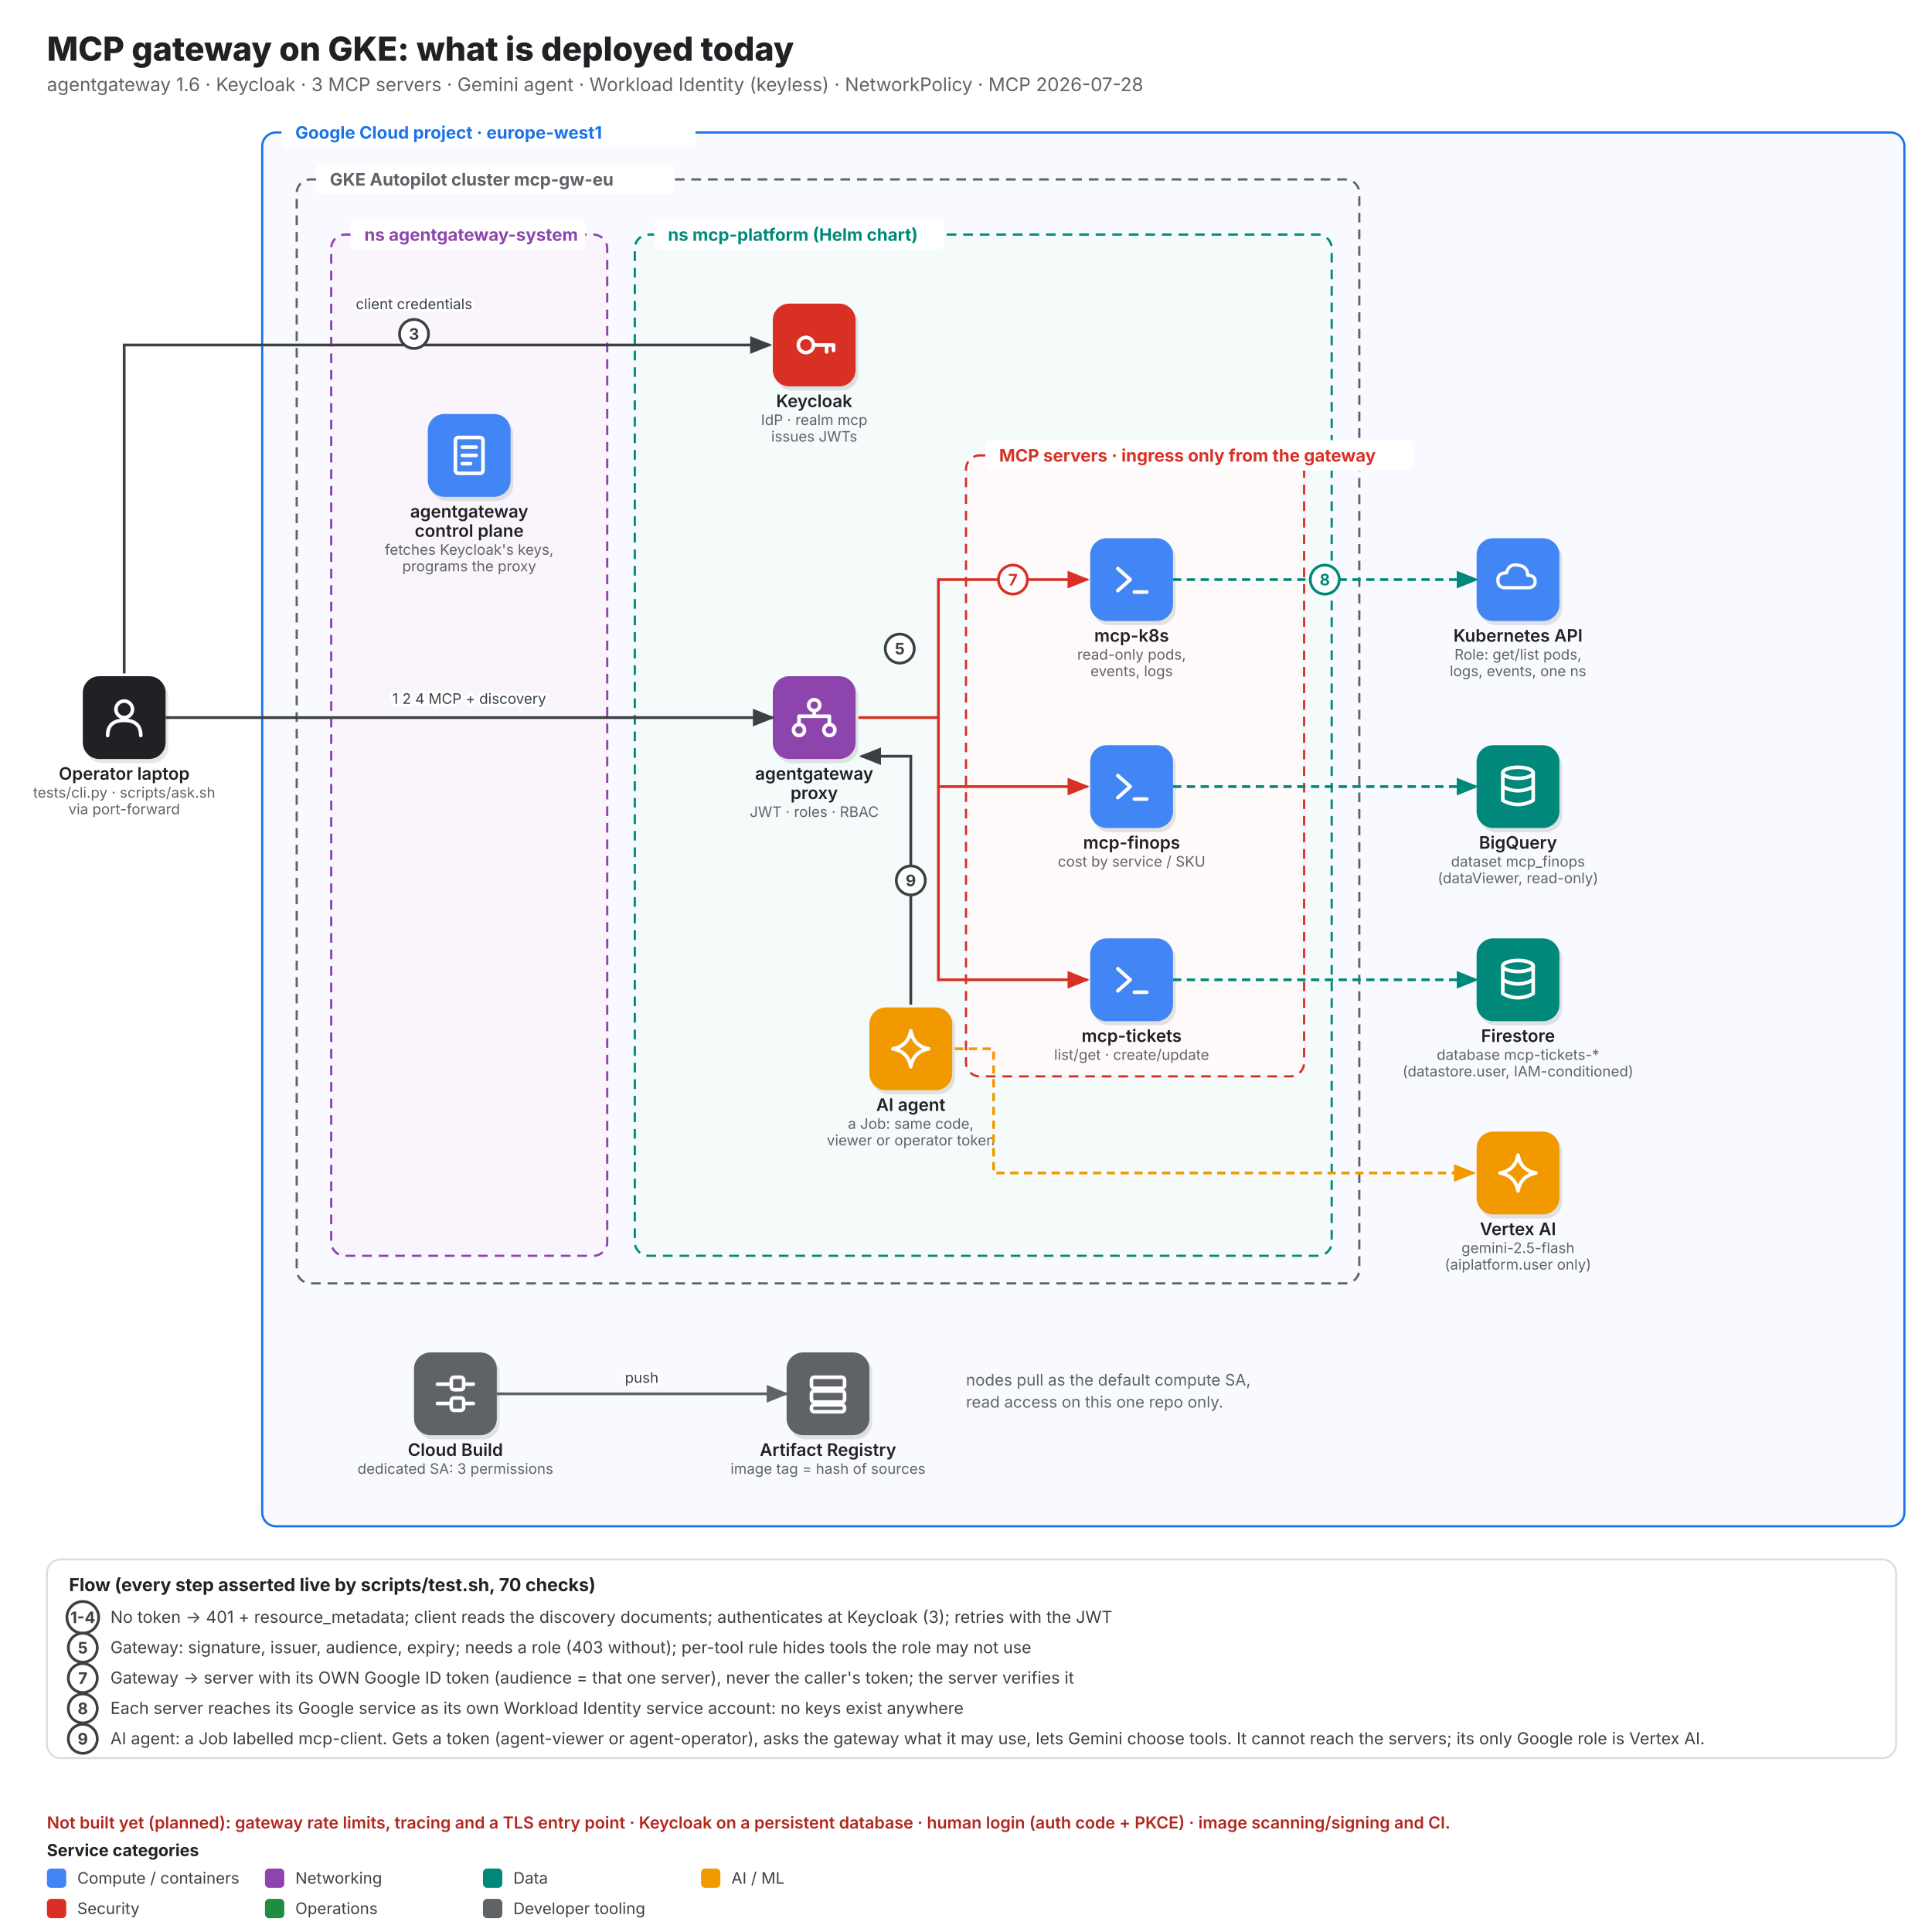
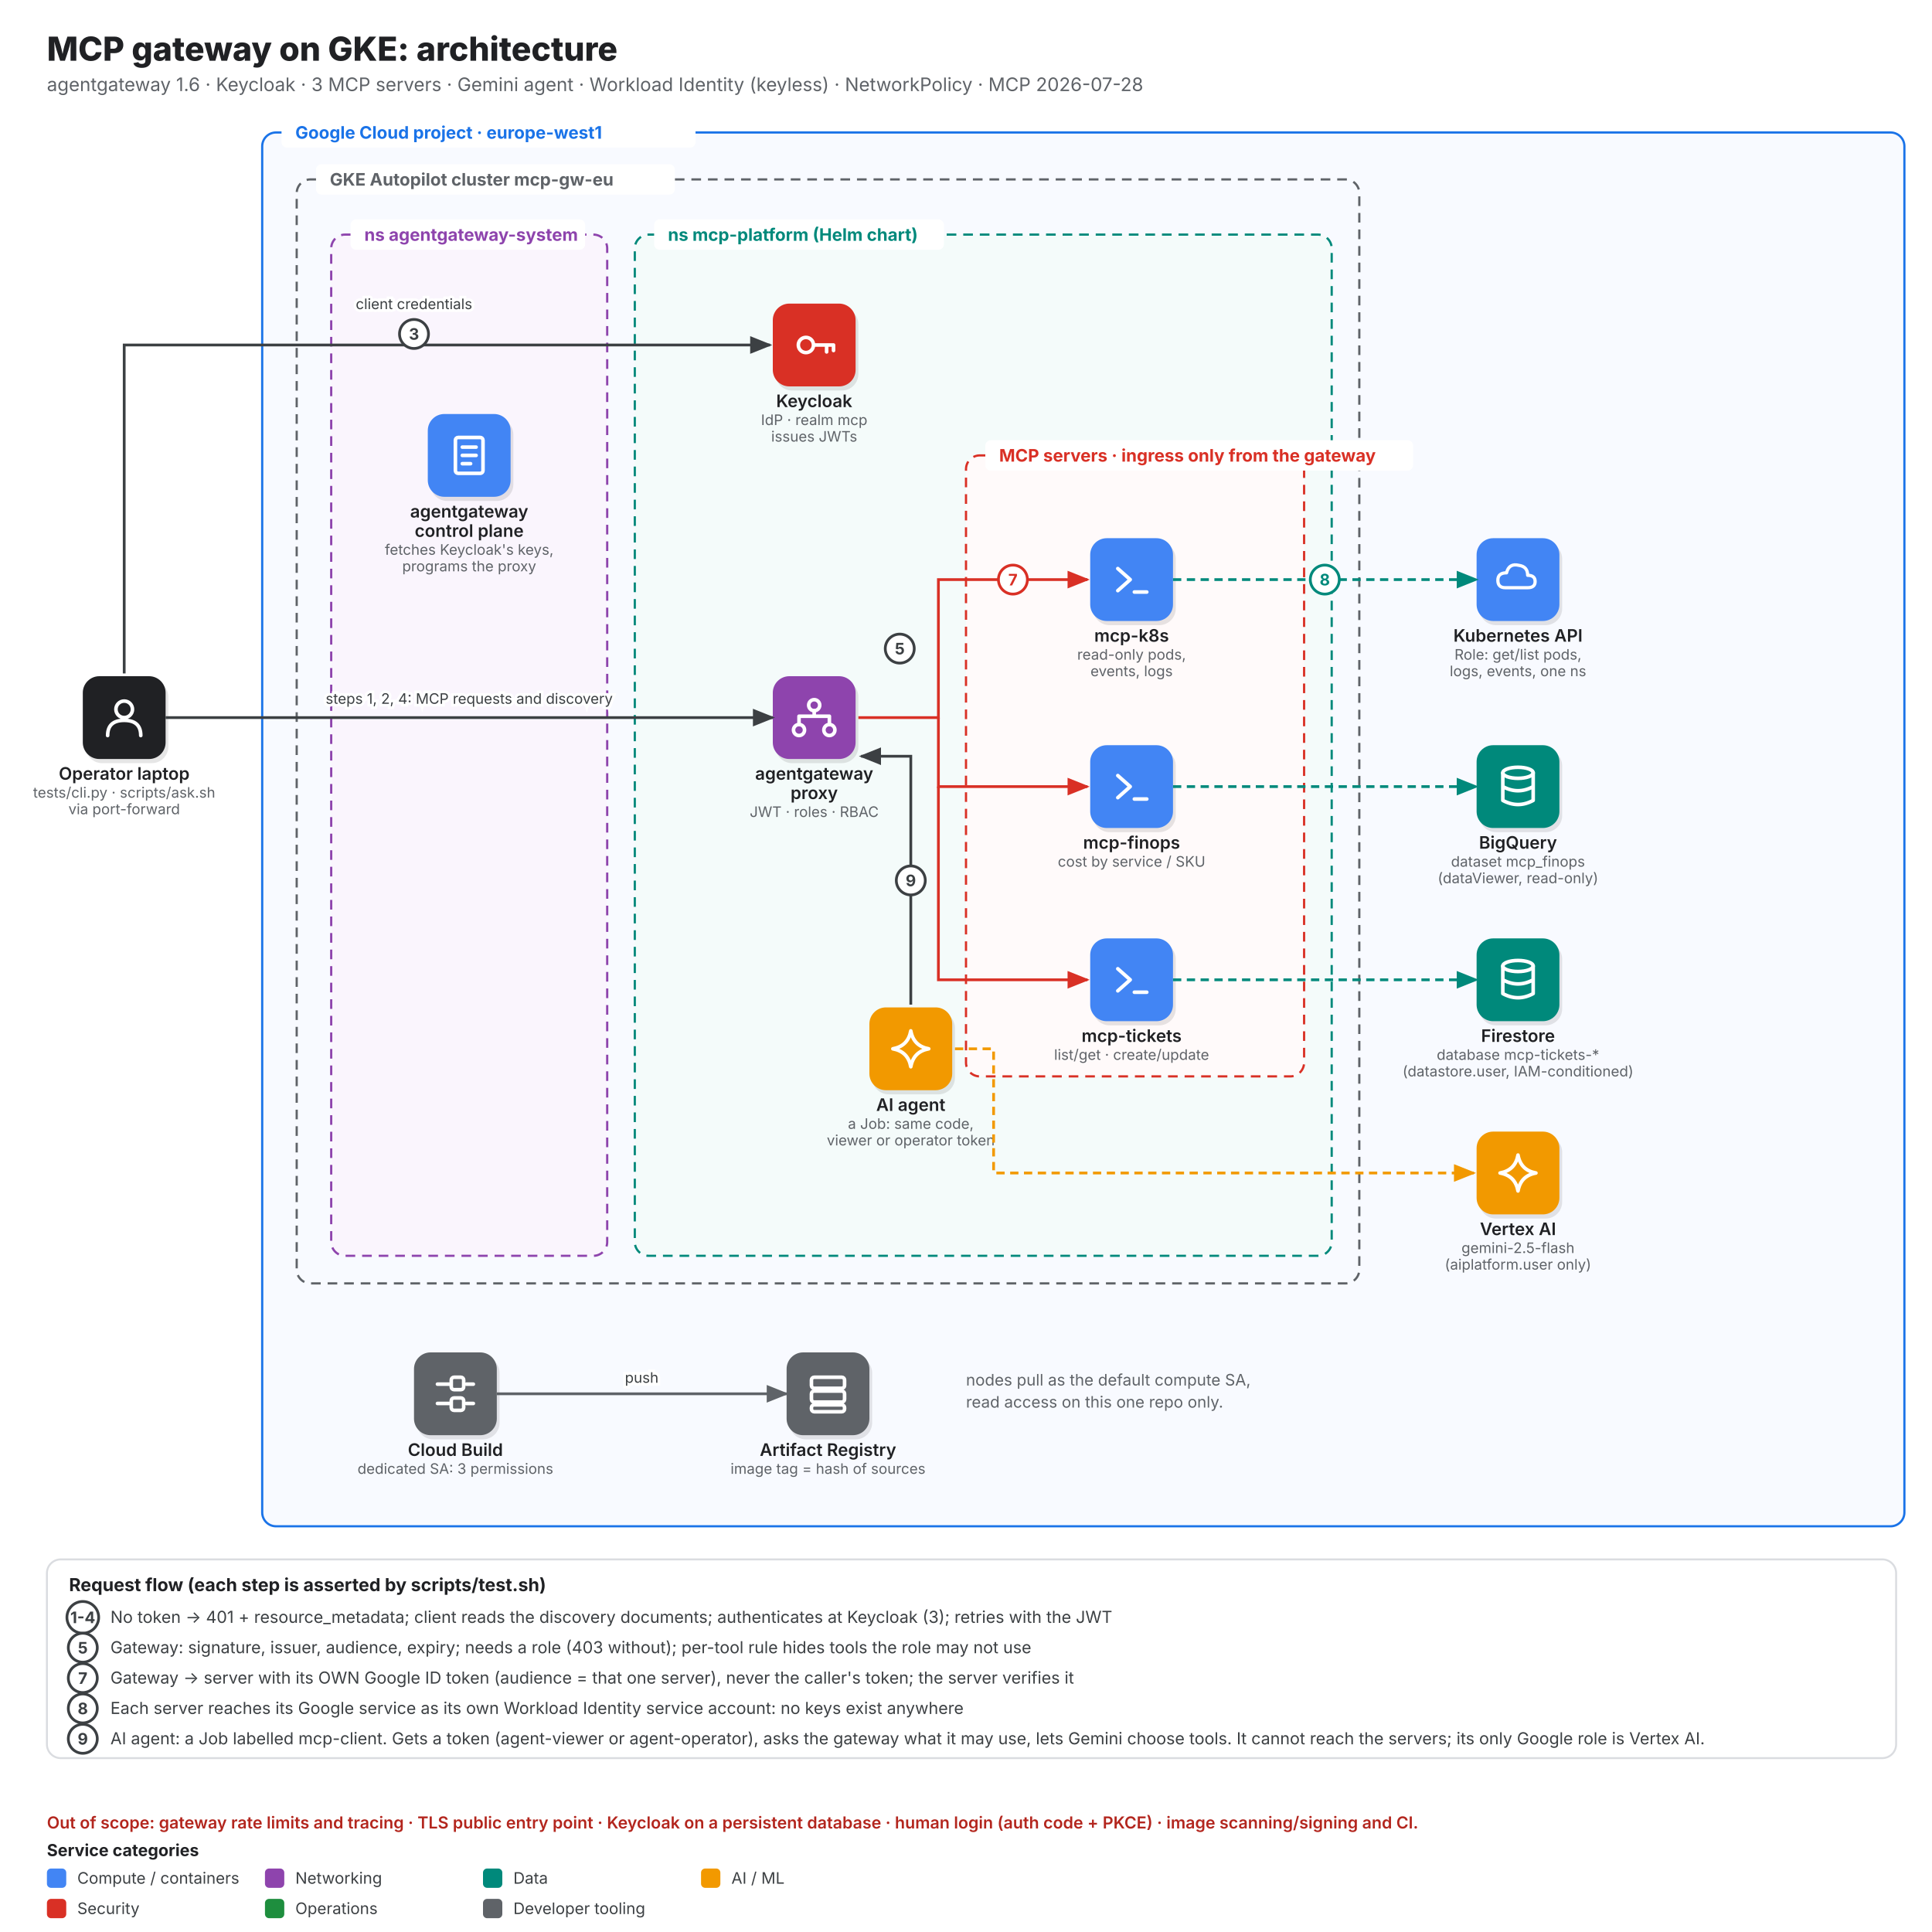
<svg xmlns="http://www.w3.org/2000/svg" viewBox="0 0 1400 1400" width="1400" height="1400">
  <defs>
+     <marker id="arr-3c4043" viewBox="0 0 10 10" refX="9" refY="5" markerWidth="8" markerHeight="8" orient="auto-start-reverse">
+       <path d="M0 1 L10 5 L0 9 z" fill="#3c4043" />
+     </marker>
    <marker id="arr-d93025" viewBox="0 0 10 10" refX="9" refY="5" markerWidth="8" markerHeight="8" orient="auto-start-reverse">
      <path d="M0 1 L10 5 L0 9 z" fill="#d93025" />
+     </marker>
+     <marker id="arr-f29900" viewBox="0 0 10 10" refX="9" refY="5" markerWidth="8" markerHeight="8" orient="auto-start-reverse">
+       <path d="M0 1 L10 5 L0 9 z" fill="#f29900" />
+     </marker>
+     <marker id="arr-00897b" viewBox="0 0 10 10" refX="9" refY="5" markerWidth="8" markerHeight="8" orient="auto-start-reverse">
+       <path d="M0 1 L10 5 L0 9 z" fill="#00897b" />
    </marker>
    <marker id="arr-5f6368" viewBox="0 0 10 10" refX="9" refY="5" markerWidth="8" markerHeight="8" orient="auto-start-reverse">
      <path d="M0 1 L10 5 L0 9 z" fill="#5f6368" />
    </marker>
-     <marker id="arr-3c4043" viewBox="0 0 10 10" refX="9" refY="5" markerWidth="8" markerHeight="8" orient="auto-start-reverse">
-       <path d="M0 1 L10 5 L0 9 z" fill="#3c4043" />
-     </marker>
-     <marker id="arr-00897b" viewBox="0 0 10 10" refX="9" refY="5" markerWidth="8" markerHeight="8" orient="auto-start-reverse">
-       <path d="M0 1 L10 5 L0 9 z" fill="#00897b" />
-     </marker>
-     <marker id="arr-f29900" viewBox="0 0 10 10" refX="9" refY="5" markerWidth="8" markerHeight="8" orient="auto-start-reverse">
-       <path d="M0 1 L10 5 L0 9 z" fill="#f29900" />
-     </marker>
  </defs>
  <rect width="1400" height="1400" fill="#ffffff" />
-   <text x="34" y="44" font-size="24" font-weight="800" fill="#202124" font-family="Inter, 'Segoe UI', Roboto, Helvetica, Arial, sans-serif">MCP gateway on GKE: what is deployed today</text>
+   <text x="34" y="44" font-size="24" font-weight="800" fill="#202124" font-family="Inter, 'Segoe UI', Roboto, Helvetica, Arial, sans-serif">MCP gateway on GKE: architecture</text>
  <text x="34" y="66" font-size="13.5" fill="#5f6368" font-family="Inter, 'Segoe UI', Roboto, Helvetica, Arial, sans-serif">agentgateway 1.6 · Keycloak · 3 MCP servers · Gemini agent · Workload Identity (keyless) · NetworkPolicy · MCP 2026-07-28</text>
  <rect x="190" y="96" width="1190" height="1010" rx="10" fill="#f8faff" stroke="#1a73e8" stroke-width="1.6" />
  <rect x="204" y="85" width="300" height="22" rx="4" fill="#fff" />
  <text x="214" y="100.5" font-size="12.5" font-weight="700" fill="#1a73e8" font-family="Inter, 'Segoe UI', Roboto, Helvetica, Arial, sans-serif">Google Cloud project · europe-west1</text>
  <rect x="215" y="130" width="770" height="800" rx="10" fill="none" stroke="#5f6368" stroke-width="1.6" stroke-dasharray="7 5" />
  <rect x="229" y="119" width="260" height="22" rx="4" fill="#fff" />
  <text x="239" y="134.5" font-size="12.5" font-weight="700" fill="#5f6368" font-family="Inter, 'Segoe UI', Roboto, Helvetica, Arial, sans-serif">GKE Autopilot cluster  mcp-gw-eu</text>
  <rect x="240" y="170" width="200" height="740" rx="10" fill="#faf5fd" stroke="#8e44ad" stroke-width="1.6" stroke-dasharray="7 5" />
  <rect x="254" y="159" width="170" height="22" rx="4" fill="#fff" />
  <text x="264" y="174.5" font-size="12.5" font-weight="700" fill="#8e44ad" font-family="Inter, 'Segoe UI', Roboto, Helvetica, Arial, sans-serif">ns agentgateway-system</text>
  <rect x="460" y="170" width="505" height="740" rx="10" fill="#f4fbfa" stroke="#00897b" stroke-width="1.6" stroke-dasharray="7 5" />
  <rect x="474" y="159" width="210" height="22" rx="4" fill="#fff" />
  <text x="484" y="174.5" font-size="12.5" font-weight="700" fill="#00897b" font-family="Inter, 'Segoe UI', Roboto, Helvetica, Arial, sans-serif">ns mcp-platform  (Helm chart)</text>
  <rect x="700" y="330" width="245" height="450" rx="10" fill="#fffafa" stroke="#d93025" stroke-width="1.6" stroke-dasharray="7 5" />
  <rect x="714" y="319" width="310" height="22" rx="4" fill="#fff" />
  <text x="724" y="334.5" font-size="12.5" font-weight="700" fill="#d93025" font-family="Inter, 'Segoe UI', Roboto, Helvetica, Arial, sans-serif">MCP servers · ingress only from the gateway</text>
  <rect x="62.0" y="493.0" width="60" height="60" rx="12" fill="#000" opacity="0.10" />
  <rect x="60.0" y="490.0" width="60" height="60" rx="12" fill="#202124" />
  <circle cx="90" cy="514" r="6" fill="none" stroke="#fff" stroke-width="2.6" stroke-linecap="round" stroke-linejoin="round" />
  <path d="M78 533 q0 -11 12 -11 q12 0 12 11" fill="none" stroke="#fff" stroke-width="2.6" stroke-linecap="round" stroke-linejoin="round" />
  <text x="90" y="565.0" text-anchor="middle" font-size="12.5" font-weight="600" fill="#202124" font-family="Inter, 'Segoe UI', Roboto, Helvetica, Arial, sans-serif">Operator laptop</text>
  <text x="90" y="578.0" text-anchor="middle" font-size="10.5" fill="#5f6368" font-family="Inter, 'Segoe UI', Roboto, Helvetica, Arial, sans-serif">tests/cli.py · scripts/ask.sh</text>
  <text x="90" y="590.0" text-anchor="middle" font-size="10.5" fill="#5f6368" font-family="Inter, 'Segoe UI', Roboto, Helvetica, Arial, sans-serif">via port-forward</text>
  <rect x="312.0" y="303.0" width="60" height="60" rx="12" fill="#000" opacity="0.10" />
  <rect x="310.0" y="300.0" width="60" height="60" rx="12" fill="#4285F4" />
  <rect x="330" y="317" width="20" height="26" rx="2" fill="none" stroke="#fff" stroke-width="2.6" stroke-linecap="round" stroke-linejoin="round" />
  <path d="M335 324 h10 M335 330 h10 M335 336 h6" fill="none" stroke="#fff" stroke-width="2.6" stroke-linecap="round" stroke-linejoin="round" />
  <text x="340" y="375.0" text-anchor="middle" font-size="12.5" font-weight="600" fill="#202124" font-family="Inter, 'Segoe UI', Roboto, Helvetica, Arial, sans-serif">agentgateway</text>
  <text x="340" y="389.0" text-anchor="middle" font-size="12.5" font-weight="600" fill="#202124" font-family="Inter, 'Segoe UI', Roboto, Helvetica, Arial, sans-serif">control plane</text>
  <text x="340" y="402.0" text-anchor="middle" font-size="10.5" fill="#5f6368" font-family="Inter, 'Segoe UI', Roboto, Helvetica, Arial, sans-serif">fetches Keycloak's keys,</text>
  <text x="340" y="414.0" text-anchor="middle" font-size="10.5" fill="#5f6368" font-family="Inter, 'Segoe UI', Roboto, Helvetica, Arial, sans-serif">programs the proxy</text>
  <rect x="562.0" y="223.0" width="60" height="60" rx="12" fill="#000" opacity="0.10" />
  <rect x="560.0" y="220.0" width="60" height="60" rx="12" fill="#D93025" />
  <circle cx="584" cy="250" r="5.5" fill="none" stroke="#fff" stroke-width="2.6" stroke-linecap="round" stroke-linejoin="round" />
  <path d="M590 250 h14 M599 250 v5 M604 250 v4" fill="none" stroke="#fff" stroke-width="2.6" stroke-linecap="round" stroke-linejoin="round" />
  <text x="590" y="295.0" text-anchor="middle" font-size="12.5" font-weight="600" fill="#202124" font-family="Inter, 'Segoe UI', Roboto, Helvetica, Arial, sans-serif">Keycloak</text>
  <text x="590" y="308.0" text-anchor="middle" font-size="10.5" fill="#5f6368" font-family="Inter, 'Segoe UI', Roboto, Helvetica, Arial, sans-serif">IdP · realm mcp</text>
  <text x="590" y="320.0" text-anchor="middle" font-size="10.5" fill="#5f6368" font-family="Inter, 'Segoe UI', Roboto, Helvetica, Arial, sans-serif">issues JWTs</text>
  <rect x="562.0" y="493.0" width="60" height="60" rx="12" fill="#000" opacity="0.10" />
  <rect x="560.0" y="490.0" width="60" height="60" rx="12" fill="#8E44AD" />
  <circle cx="590" cy="511" r="4" fill="none" stroke="#fff" stroke-width="2.6" stroke-linecap="round" stroke-linejoin="round" />
  <circle cx="579" cy="529" r="4" fill="none" stroke="#fff" stroke-width="2.6" stroke-linecap="round" stroke-linejoin="round" />
  <circle cx="601" cy="529" r="4" fill="none" stroke="#fff" stroke-width="2.6" stroke-linecap="round" stroke-linejoin="round" />
  <path d="M590 515 v4 M590 519 h-11 v6 M590 519 h11 v6" fill="none" stroke="#fff" stroke-width="2.6" stroke-linecap="round" stroke-linejoin="round" />
  <text x="590" y="565.0" text-anchor="middle" font-size="12.5" font-weight="600" fill="#202124" font-family="Inter, 'Segoe UI', Roboto, Helvetica, Arial, sans-serif">agentgateway</text>
  <text x="590" y="579.0" text-anchor="middle" font-size="12.5" font-weight="600" fill="#202124" font-family="Inter, 'Segoe UI', Roboto, Helvetica, Arial, sans-serif">proxy</text>
  <text x="590" y="592.0" text-anchor="middle" font-size="10.5" fill="#5f6368" font-family="Inter, 'Segoe UI', Roboto, Helvetica, Arial, sans-serif">JWT · roles · RBAC</text>
  <rect x="792.0" y="393.0" width="60" height="60" rx="12" fill="#000" opacity="0.10" />
  <rect x="790.0" y="390.0" width="60" height="60" rx="12" fill="#4285F4" />
  <path d="M810 412 l9 8 l-9 8" fill="none" stroke="#fff" stroke-width="2.6" stroke-linecap="round" stroke-linejoin="round" />
  <path d="M822 429 h9" fill="none" stroke="#fff" stroke-width="2.6" stroke-linecap="round" stroke-linejoin="round" />
  <text x="820" y="465.0" text-anchor="middle" font-size="12.5" font-weight="600" fill="#202124" font-family="Inter, 'Segoe UI', Roboto, Helvetica, Arial, sans-serif">mcp-k8s</text>
  <text x="820" y="478.0" text-anchor="middle" font-size="10.5" fill="#5f6368" font-family="Inter, 'Segoe UI', Roboto, Helvetica, Arial, sans-serif">read-only pods,</text>
  <text x="820" y="490.0" text-anchor="middle" font-size="10.5" fill="#5f6368" font-family="Inter, 'Segoe UI', Roboto, Helvetica, Arial, sans-serif">events, logs</text>
  <rect x="792.0" y="543.0" width="60" height="60" rx="12" fill="#000" opacity="0.10" />
  <rect x="790.0" y="540.0" width="60" height="60" rx="12" fill="#4285F4" />
  <path d="M810 562 l9 8 l-9 8" fill="none" stroke="#fff" stroke-width="2.6" stroke-linecap="round" stroke-linejoin="round" />
  <path d="M822 579 h9" fill="none" stroke="#fff" stroke-width="2.6" stroke-linecap="round" stroke-linejoin="round" />
  <text x="820" y="615.0" text-anchor="middle" font-size="12.5" font-weight="600" fill="#202124" font-family="Inter, 'Segoe UI', Roboto, Helvetica, Arial, sans-serif">mcp-finops</text>
  <text x="820" y="628.0" text-anchor="middle" font-size="10.5" fill="#5f6368" font-family="Inter, 'Segoe UI', Roboto, Helvetica, Arial, sans-serif">cost by service / SKU</text>
  <rect x="792.0" y="683.0" width="60" height="60" rx="12" fill="#000" opacity="0.10" />
  <rect x="790.0" y="680.0" width="60" height="60" rx="12" fill="#4285F4" />
  <path d="M810 702 l9 8 l-9 8" fill="none" stroke="#fff" stroke-width="2.6" stroke-linecap="round" stroke-linejoin="round" />
  <path d="M822 719 h9" fill="none" stroke="#fff" stroke-width="2.6" stroke-linecap="round" stroke-linejoin="round" />
  <text x="820" y="755.0" text-anchor="middle" font-size="12.5" font-weight="600" fill="#202124" font-family="Inter, 'Segoe UI', Roboto, Helvetica, Arial, sans-serif">mcp-tickets</text>
  <text x="820" y="768.0" text-anchor="middle" font-size="10.5" fill="#5f6368" font-family="Inter, 'Segoe UI', Roboto, Helvetica, Arial, sans-serif">list/get · create/update</text>
  <rect x="632.0" y="733.0" width="60" height="60" rx="12" fill="#000" opacity="0.10" />
  <rect x="630.0" y="730.0" width="60" height="60" rx="12" fill="#F29900" />
  <path d="M660 747 q2 11 13 13 q-11 2 -13 13 q-2 -11 -13 -13 q11 -2 13 -13 z" fill="none" stroke="#fff" stroke-width="2.6" stroke-linecap="round" stroke-linejoin="round" />
  <text x="660" y="805.0" text-anchor="middle" font-size="12.5" font-weight="600" fill="#202124" font-family="Inter, 'Segoe UI', Roboto, Helvetica, Arial, sans-serif">AI agent</text>
  <text x="660" y="818.0" text-anchor="middle" font-size="10.5" fill="#5f6368" font-family="Inter, 'Segoe UI', Roboto, Helvetica, Arial, sans-serif">a Job: same code,</text>
  <text x="660" y="830.0" text-anchor="middle" font-size="10.5" fill="#5f6368" font-family="Inter, 'Segoe UI', Roboto, Helvetica, Arial, sans-serif">viewer or operator token</text>
  <rect x="1072.0" y="393.0" width="60" height="60" rx="12" fill="#000" opacity="0.10" />
  <rect x="1070.0" y="390.0" width="60" height="60" rx="12" fill="#4285F4" />
  <path d="M1091 427 q-6 0 -6 -6 q0 -6 7 -6 q2 -8 10 -6 q7 1 7 8 q6 0 6 5 q0 5 -6 5 z" fill="none" stroke="#fff" stroke-width="2.6" stroke-linecap="round" stroke-linejoin="round" transform="translate(0,0) scale(0.9) translate(121.0,46.2)" />
  <text x="1100" y="465.0" text-anchor="middle" font-size="12.5" font-weight="600" fill="#202124" font-family="Inter, 'Segoe UI', Roboto, Helvetica, Arial, sans-serif">Kubernetes API</text>
  <text x="1100" y="478.0" text-anchor="middle" font-size="10.5" fill="#5f6368" font-family="Inter, 'Segoe UI', Roboto, Helvetica, Arial, sans-serif">Role: get/list pods,</text>
  <text x="1100" y="490.0" text-anchor="middle" font-size="10.5" fill="#5f6368" font-family="Inter, 'Segoe UI', Roboto, Helvetica, Arial, sans-serif">logs, events, one ns</text>
  <rect x="1072.0" y="543.0" width="60" height="60" rx="12" fill="#000" opacity="0.10" />
  <rect x="1070.0" y="540.0" width="60" height="60" rx="12" fill="#00897B" />
  <ellipse cx="1100" cy="560" rx="11" ry="4" fill="none" stroke="#fff" stroke-width="2.6" stroke-linecap="round" stroke-linejoin="round" />
  <path d="M1089 560 v20 q11 6 22 0 v-20 M1089 570 q11 6 22 0" fill="none" stroke="#fff" stroke-width="2.6" stroke-linecap="round" stroke-linejoin="round" />
  <text x="1100" y="615.0" text-anchor="middle" font-size="12.5" font-weight="600" fill="#202124" font-family="Inter, 'Segoe UI', Roboto, Helvetica, Arial, sans-serif">BigQuery</text>
  <text x="1100" y="628.0" text-anchor="middle" font-size="10.5" fill="#5f6368" font-family="Inter, 'Segoe UI', Roboto, Helvetica, Arial, sans-serif">dataset mcp_finops</text>
  <text x="1100" y="640.0" text-anchor="middle" font-size="10.5" fill="#5f6368" font-family="Inter, 'Segoe UI', Roboto, Helvetica, Arial, sans-serif">(dataViewer, read-only)</text>
  <rect x="1072.0" y="683.0" width="60" height="60" rx="12" fill="#000" opacity="0.10" />
  <rect x="1070.0" y="680.0" width="60" height="60" rx="12" fill="#00897B" />
  <ellipse cx="1100" cy="700" rx="11" ry="4" fill="none" stroke="#fff" stroke-width="2.6" stroke-linecap="round" stroke-linejoin="round" />
  <path d="M1089 700 v20 q11 6 22 0 v-20 M1089 710 q11 6 22 0" fill="none" stroke="#fff" stroke-width="2.6" stroke-linecap="round" stroke-linejoin="round" />
  <text x="1100" y="755.0" text-anchor="middle" font-size="12.5" font-weight="600" fill="#202124" font-family="Inter, 'Segoe UI', Roboto, Helvetica, Arial, sans-serif">Firestore</text>
  <text x="1100" y="768.0" text-anchor="middle" font-size="10.5" fill="#5f6368" font-family="Inter, 'Segoe UI', Roboto, Helvetica, Arial, sans-serif">database mcp-tickets-*</text>
  <text x="1100" y="780.0" text-anchor="middle" font-size="10.5" fill="#5f6368" font-family="Inter, 'Segoe UI', Roboto, Helvetica, Arial, sans-serif">(datastore.user, IAM-conditioned)</text>
  <path d="M120.0 520.0 L560.0 520.0" fill="none" stroke="#3c4043" stroke-width="2" marker-end="url(#arr-3c4043)" />
  <path d="M90.0 488.0 L90.0 250.0 L558.0 250.0" fill="none" stroke="#3c4043" stroke-width="2" marker-end="url(#arr-3c4043)" />
  <path d="M622.0 520.0 L680.0 520.0 L680.0 420.0 L788.0 420.0" fill="none" stroke="#d93025" stroke-width="2" marker-end="url(#arr-d93025)" />
  <path d="M680.0 520.0 L680.0 570.0 L788.0 570.0" fill="none" stroke="#d93025" stroke-width="2" marker-end="url(#arr-d93025)" />
  <path d="M680.0 570.0 L680.0 710.0 L788.0 710.0" fill="none" stroke="#d93025" stroke-width="2" marker-end="url(#arr-d93025)" />
  <path d="M850.0 420.0 L1070.0 420.0" fill="none" stroke="#00897b" stroke-width="2" stroke-dasharray="6 4" marker-end="url(#arr-00897b)" />
  <rect x="1072.0" y="823.0" width="60" height="60" rx="12" fill="#000" opacity="0.10" />
  <rect x="1070.0" y="820.0" width="60" height="60" rx="12" fill="#F29900" />
  <path d="M1100 837 q2 11 13 13 q-11 2 -13 13 q-2 -11 -13 -13 q11 -2 13 -13 z" fill="none" stroke="#fff" stroke-width="2.6" stroke-linecap="round" stroke-linejoin="round" />
  <text x="1100" y="895.0" text-anchor="middle" font-size="12.5" font-weight="600" fill="#202124" font-family="Inter, 'Segoe UI', Roboto, Helvetica, Arial, sans-serif">Vertex AI</text>
  <text x="1100" y="908.0" text-anchor="middle" font-size="10.5" fill="#5f6368" font-family="Inter, 'Segoe UI', Roboto, Helvetica, Arial, sans-serif">gemini-2.5-flash</text>
  <text x="1100" y="920.0" text-anchor="middle" font-size="10.5" fill="#5f6368" font-family="Inter, 'Segoe UI', Roboto, Helvetica, Arial, sans-serif">(aiplatform.user only)</text>
  <path d="M660.0 728.0 L660.0 548.0 L624.0 548.0" fill="none" stroke="#3c4043" stroke-width="2" marker-end="url(#arr-3c4043)" />
  <path d="M692.0 760.0 L720.0 760.0 L720.0 850.0 L1068.0 850.0" fill="none" stroke="#f29900" stroke-width="2" stroke-dasharray="6 4" marker-end="url(#arr-f29900)" />
  <path d="M850.0 570.0 L1070.0 570.0" fill="none" stroke="#00897b" stroke-width="2" stroke-dasharray="6 4" marker-end="url(#arr-00897b)" />
  <path d="M850.0 710.0 L1070.0 710.0" fill="none" stroke="#00897b" stroke-width="2" stroke-dasharray="6 4" marker-end="url(#arr-00897b)" />
  <rect x="302.0" y="983.0" width="60" height="60" rx="12" fill="#000" opacity="0.10" />
  <rect x="300.0" y="980.0" width="60" height="60" rx="12" fill="#5F6368" />
  <path d="M317 1003 h9 M317 1017 h9" fill="none" stroke="#fff" stroke-width="2.6" stroke-linecap="round" stroke-linejoin="round" />
  <rect x="327" y="998" width="9" height="9" rx="2" fill="none" stroke="#fff" stroke-width="2.6" stroke-linecap="round" stroke-linejoin="round" />
  <rect x="327" y="1013" width="9" height="9" rx="2" fill="none" stroke="#fff" stroke-width="2.6" stroke-linecap="round" stroke-linejoin="round" />
  <path d="M338 1003 h5 M338 1017 h5" fill="none" stroke="#fff" stroke-width="2.6" stroke-linecap="round" stroke-linejoin="round" />
  <text x="330" y="1055.0" text-anchor="middle" font-size="12.5" font-weight="600" fill="#202124" font-family="Inter, 'Segoe UI', Roboto, Helvetica, Arial, sans-serif">Cloud Build</text>
  <text x="330" y="1068.0" text-anchor="middle" font-size="10.5" fill="#5f6368" font-family="Inter, 'Segoe UI', Roboto, Helvetica, Arial, sans-serif">dedicated SA: 3 permissions</text>
  <rect x="572.0" y="983.0" width="60" height="60" rx="12" fill="#000" opacity="0.10" />
  <rect x="570.0" y="980.0" width="60" height="60" rx="12" fill="#5F6368" />
  <rect x="588" y="998" width="24" height="8" rx="2" fill="none" stroke="#fff" stroke-width="2.6" stroke-linecap="round" stroke-linejoin="round" />
  <rect x="588" y="1008" width="24" height="8" rx="2" fill="none" stroke="#fff" stroke-width="2.6" stroke-linecap="round" stroke-linejoin="round" />
  <rect x="588" y="1018" width="24" height="5" rx="2" fill="none" stroke="#fff" stroke-width="2.6" stroke-linecap="round" stroke-linejoin="round" />
  <text x="600" y="1055.0" text-anchor="middle" font-size="12.5" font-weight="600" fill="#202124" font-family="Inter, 'Segoe UI', Roboto, Helvetica, Arial, sans-serif">Artifact Registry</text>
  <text x="600" y="1068.0" text-anchor="middle" font-size="10.5" fill="#5f6368" font-family="Inter, 'Segoe UI', Roboto, Helvetica, Arial, sans-serif">image tag = hash of sources</text>
  <path d="M360.0 1010.0 L570.0 1010.0" fill="none" stroke="#5f6368" stroke-width="2" marker-end="url(#arr-5f6368)" />
  <text x="700" y="1004" text-anchor="start" font-size="11.5" font-weight="400" fill="#5f6368" font-family="Inter, 'Segoe UI', Roboto, Helvetica, Arial, sans-serif">nodes pull as the default compute SA,</text>
  <text x="700" y="1020" text-anchor="start" font-size="11.5" font-weight="400" fill="#5f6368" font-family="Inter, 'Segoe UI', Roboto, Helvetica, Arial, sans-serif">read access on this one repo only.</text>
  <rect x="34" y="1130" width="1340" height="144" rx="10" fill="#fff" stroke="#dadce0" stroke-width="1.4" />
-   <text x="50" y="1153" font-size="13" font-weight="700" fill="#202124" font-family="Inter, 'Segoe UI', Roboto, Helvetica, Arial, sans-serif">Flow (every step asserted live by scripts/test.sh, 70 checks)</text>
+   <text x="50" y="1153" font-size="13" font-weight="700" fill="#202124" font-family="Inter, 'Segoe UI', Roboto, Helvetica, Arial, sans-serif">Request flow (each step is asserted by scripts/test.sh)</text>
  <circle cx="60.0" cy="1172.0" r="11.5" fill="#fff" stroke="#3c4043" stroke-width="2" />
  <text x="60.0" y="1176.2" text-anchor="middle" font-size="11.5" font-weight="700" fill="#3c4043" font-family="Inter, 'Segoe UI', Roboto, Helvetica, Arial, sans-serif">1-4</text>
  <text x="80" y="1176" font-size="12" fill="#3c4043" font-family="Inter, 'Segoe UI', Roboto, Helvetica, Arial, sans-serif">No token -&gt; 401 + resource_metadata; client reads the discovery documents; authenticates at Keycloak (3); retries with the JWT</text>
  <circle cx="60.0" cy="1194.0" r="10.5" fill="#fff" stroke="#3c4043" stroke-width="2" />
  <text x="60.0" y="1198.2" text-anchor="middle" font-size="11.5" font-weight="700" fill="#3c4043" font-family="Inter, 'Segoe UI', Roboto, Helvetica, Arial, sans-serif">5</text>
  <text x="80" y="1198" font-size="12" fill="#3c4043" font-family="Inter, 'Segoe UI', Roboto, Helvetica, Arial, sans-serif">Gateway: signature, issuer, audience, expiry; needs a role (403 without); per-tool rule hides tools the role may not use</text>
  <circle cx="60.0" cy="1216.0" r="10.5" fill="#fff" stroke="#3c4043" stroke-width="2" />
  <text x="60.0" y="1220.2" text-anchor="middle" font-size="11.5" font-weight="700" fill="#3c4043" font-family="Inter, 'Segoe UI', Roboto, Helvetica, Arial, sans-serif">7</text>
  <text x="80" y="1220" font-size="12" fill="#3c4043" font-family="Inter, 'Segoe UI', Roboto, Helvetica, Arial, sans-serif">Gateway -&gt; server with its OWN Google ID token (audience = that one server), never the caller's token; the server verifies it</text>
  <circle cx="60.0" cy="1238.0" r="10.5" fill="#fff" stroke="#3c4043" stroke-width="2" />
  <text x="60.0" y="1242.2" text-anchor="middle" font-size="11.5" font-weight="700" fill="#3c4043" font-family="Inter, 'Segoe UI', Roboto, Helvetica, Arial, sans-serif">8</text>
  <text x="80" y="1242" font-size="12" fill="#3c4043" font-family="Inter, 'Segoe UI', Roboto, Helvetica, Arial, sans-serif">Each server reaches its Google service as its own Workload Identity service account: no keys exist anywhere</text>
  <circle cx="60.0" cy="1260.0" r="10.5" fill="#fff" stroke="#3c4043" stroke-width="2" />
  <text x="60.0" y="1264.2" text-anchor="middle" font-size="11.5" font-weight="700" fill="#3c4043" font-family="Inter, 'Segoe UI', Roboto, Helvetica, Arial, sans-serif">9</text>
  <text x="80" y="1264" font-size="12" fill="#3c4043" font-family="Inter, 'Segoe UI', Roboto, Helvetica, Arial, sans-serif">AI agent: a Job labelled mcp-client. Gets a token (agent-viewer or agent-operator), asks the gateway what it may use, lets Gemini choose tools. It cannot reach the servers; its only Google role is Vertex AI.</text>
-   <text x="34" y="1325" text-anchor="start" font-size="12" font-weight="600" fill="#b3261e" font-family="Inter, 'Segoe UI', Roboto, Helvetica, Arial, sans-serif">Not built yet (planned): gateway rate limits, tracing and a TLS entry point · Keycloak on a persistent database · human login (auth code + PKCE) · image scanning/signing and CI.</text>
+   <text x="34" y="1325" text-anchor="start" font-size="12" font-weight="600" fill="#b3261e" font-family="Inter, 'Segoe UI', Roboto, Helvetica, Arial, sans-serif">Out of scope: gateway rate limits and tracing · TLS public entry point · Keycloak on a persistent database · human login (auth code + PKCE) · image scanning/signing and CI.</text>
  <text x="34" y="1345" font-size="12" font-weight="700" fill="#202124" font-family="Inter, 'Segoe UI', Roboto, Helvetica, Arial, sans-serif">Service categories</text>
  <rect x="34" y="1354" width="14" height="14" rx="3" fill="#4285F4" />
  <text x="56" y="1365" font-size="11.5" fill="#3c4043" font-family="Inter, 'Segoe UI', Roboto, Helvetica, Arial, sans-serif">Compute / containers</text>
  <rect x="192" y="1354" width="14" height="14" rx="3" fill="#8E44AD" />
  <text x="214" y="1365" font-size="11.5" fill="#3c4043" font-family="Inter, 'Segoe UI', Roboto, Helvetica, Arial, sans-serif">Networking</text>
  <rect x="350" y="1354" width="14" height="14" rx="3" fill="#00897B" />
  <text x="372" y="1365" font-size="11.5" fill="#3c4043" font-family="Inter, 'Segoe UI', Roboto, Helvetica, Arial, sans-serif">Data</text>
  <rect x="508" y="1354" width="14" height="14" rx="3" fill="#F29900" />
  <text x="530" y="1365" font-size="11.5" fill="#3c4043" font-family="Inter, 'Segoe UI', Roboto, Helvetica, Arial, sans-serif">AI / ML</text>
  <rect x="34" y="1376" width="14" height="14" rx="3" fill="#D93025" />
  <text x="56" y="1387" font-size="11.5" fill="#3c4043" font-family="Inter, 'Segoe UI', Roboto, Helvetica, Arial, sans-serif">Security</text>
  <rect x="192" y="1376" width="14" height="14" rx="3" fill="#1E8E3E" />
  <text x="214" y="1387" font-size="11.5" fill="#3c4043" font-family="Inter, 'Segoe UI', Roboto, Helvetica, Arial, sans-serif">Operations</text>
  <rect x="350" y="1376" width="14" height="14" rx="3" fill="#5F6368" />
  <text x="372" y="1387" font-size="11.5" fill="#3c4043" font-family="Inter, 'Segoe UI', Roboto, Helvetica, Arial, sans-serif">Developer tooling</text>
-   <text x="340.0" y="510.0" text-anchor="middle" font-size="10.5" fill="#3c4043" font-family="Inter, 'Segoe UI', Roboto, Helvetica, Arial, sans-serif" paint-order="stroke" stroke="#fff" stroke-width="4">1 2 4  MCP + discovery</text>
+   <text x="340.0" y="510.0" text-anchor="middle" font-size="10.5" fill="#3c4043" font-family="Inter, 'Segoe UI', Roboto, Helvetica, Arial, sans-serif" paint-order="stroke" stroke="#fff" stroke-width="4">steps 1, 2, 4: MCP requests and discovery</text>
  <circle cx="300.0" cy="242.0" r="10.5" fill="#fff" stroke="#3c4043" stroke-width="2" />
  <text x="300.0" y="246.2" text-anchor="middle" font-size="11.5" font-weight="700" fill="#3c4043" font-family="Inter, 'Segoe UI', Roboto, Helvetica, Arial, sans-serif">3</text>
  <text x="300" y="224" text-anchor="middle" font-size="10.5" fill="#3c4043" font-family="Inter, 'Segoe UI', Roboto, Helvetica, Arial, sans-serif" paint-order="stroke" stroke="#fff" stroke-width="4">client credentials</text>
  <circle cx="734.0" cy="420.0" r="10.5" fill="#fff" stroke="#d93025" stroke-width="2" />
  <text x="734.0" y="424.2" text-anchor="middle" font-size="11.5" font-weight="700" fill="#d93025" font-family="Inter, 'Segoe UI', Roboto, Helvetica, Arial, sans-serif">7</text>
  <circle cx="652.0" cy="470.0" r="10.5" fill="#fff" stroke="#3c4043" stroke-width="2" />
  <text x="652.0" y="474.2" text-anchor="middle" font-size="11.5" font-weight="700" fill="#3c4043" font-family="Inter, 'Segoe UI', Roboto, Helvetica, Arial, sans-serif">5</text>
  <circle cx="960.0" cy="420.0" r="10.5" fill="#fff" stroke="#00897b" stroke-width="2" />
  <text x="960.0" y="424.2" text-anchor="middle" font-size="11.5" font-weight="700" fill="#00897b" font-family="Inter, 'Segoe UI', Roboto, Helvetica, Arial, sans-serif">8</text>
  <circle cx="660.0" cy="638.0" r="10.5" fill="#fff" stroke="#3c4043" stroke-width="2" />
  <text x="660.0" y="642.2" text-anchor="middle" font-size="11.5" font-weight="700" fill="#3c4043" font-family="Inter, 'Segoe UI', Roboto, Helvetica, Arial, sans-serif">9</text>
  <text x="465.0" y="1002.0" text-anchor="middle" font-size="10.5" fill="#3c4043" font-family="Inter, 'Segoe UI', Roboto, Helvetica, Arial, sans-serif" paint-order="stroke" stroke="#fff" stroke-width="4">push</text>
</svg>
